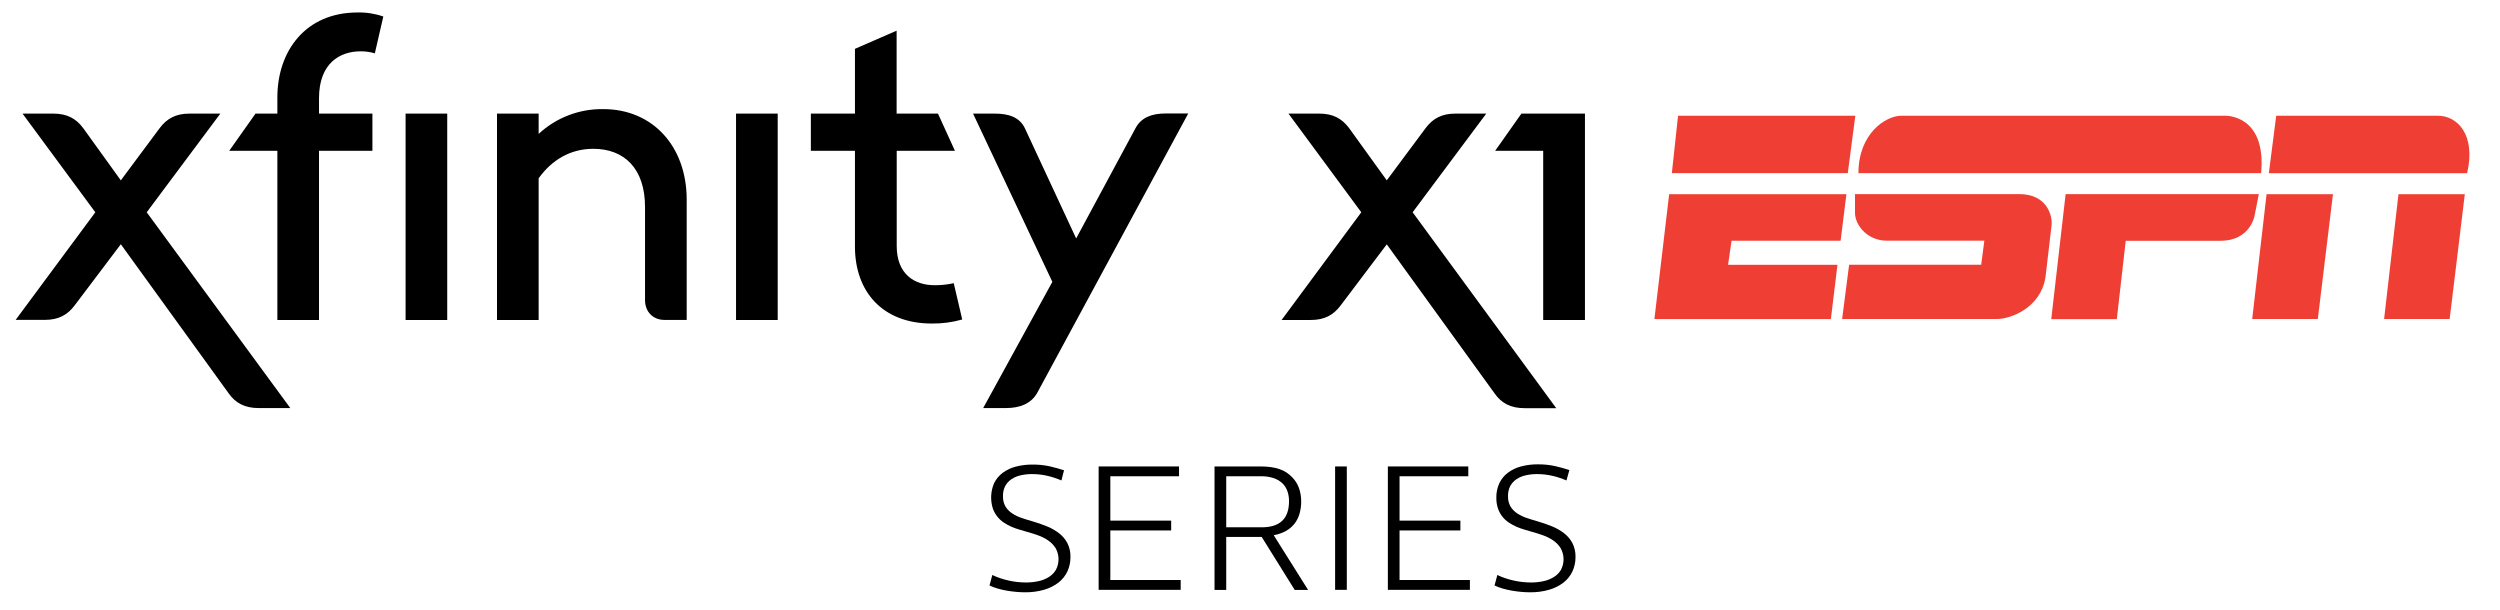
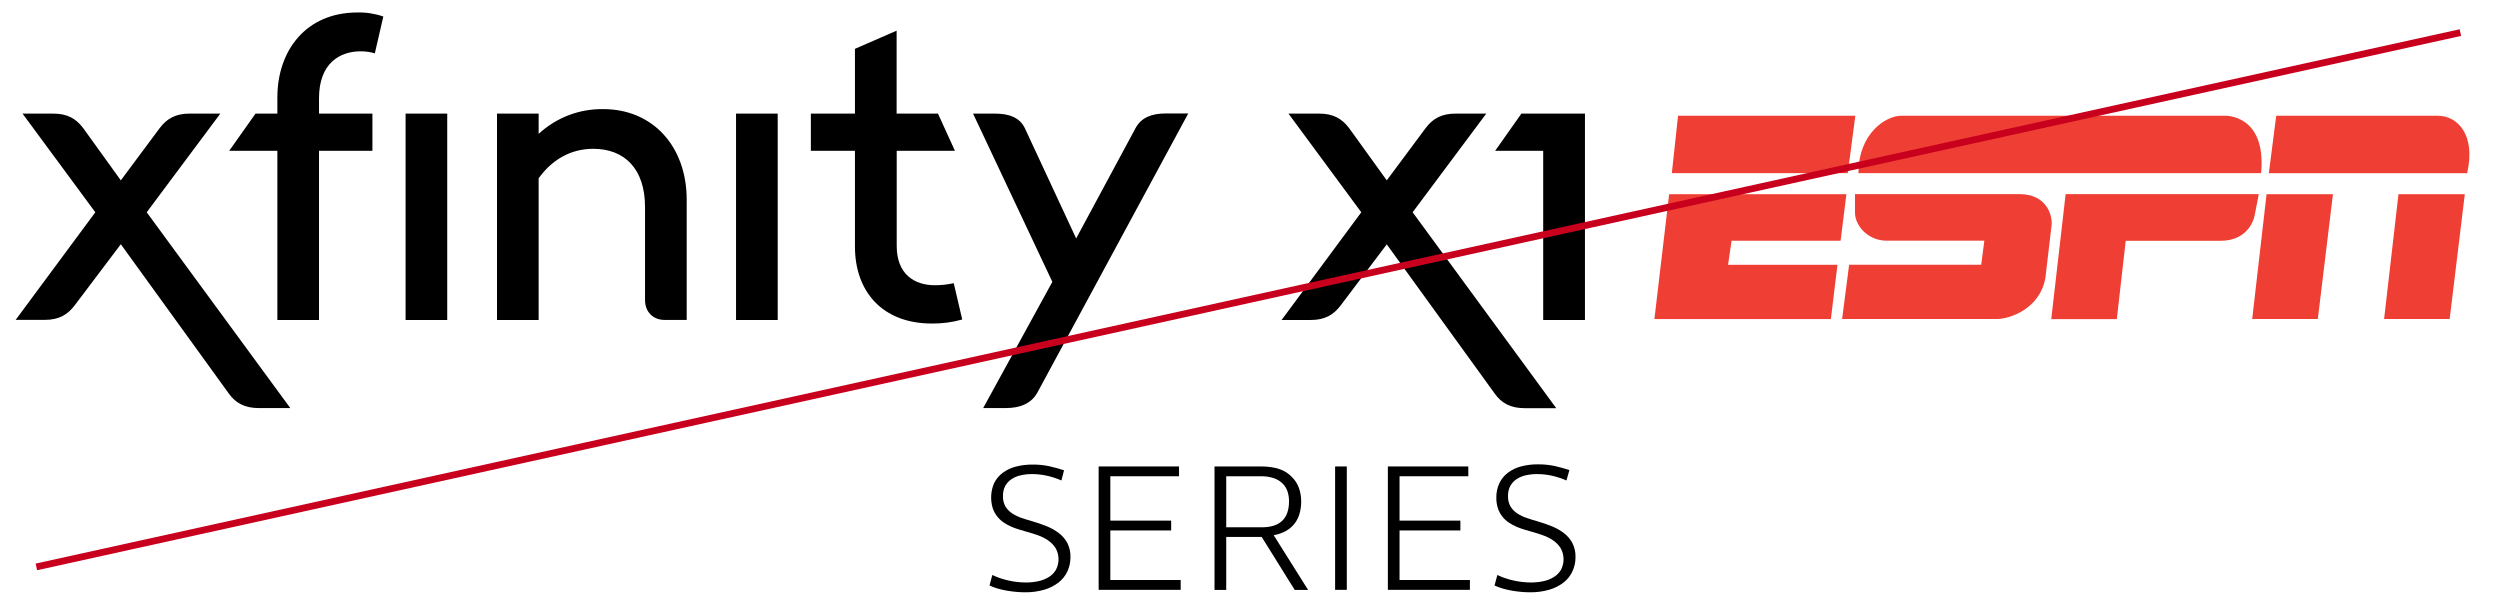
<svg xmlns="http://www.w3.org/2000/svg" id="Layer_1" data-name="Layer 1" viewBox="0 0 1101.61 268.78">
  <defs>
-     <style>.cls-1{fill:#ef3e33;}</style>
+     <style>.cls-1{fill:#ef3e33;}.cls-2{fill:none;stroke:#c8001d;stroke-miterlimit:10;stroke-width:3px;}</style>
  </defs>
  <path class="cls-1" d="M837.8,51c-6.84,0-18.89,7.79-18.89,25.3H996.35c2.4-26-15.89-25.3-15.89-25.3ZM817.39,85.54s0,5.39,0,8.21c0,5.55,5.56,12.31,14,12.31l43,0L873,116.65H814.81l-3.09,23.92h68.22c5.73,0,19.09-4.62,21.37-18.26,0,0,2.67-22.43,2.73-23.27.34-4.35-2.31-13.5-14.15-13.5Zm92.81,0h85.13l-1.88,9.57s-1.88,11-15.05,11H936.69l-3.93,34.51H903.87l6.33-55Zm89.57-9.23h87.35c3.94-16.92-4.27-25.3-12.82-25.3H1003l-3.25,25.3Zm21.54,64.26H992.42l6.33-55H1028l-6.67,55Zm58.12,0h-28.89l6.33-55h29.23l-6.67,55Zm-343.94-55h78.12l-2.56,20.52H763l-1.54,10.59h48.21l-2.91,23.92H729l6.5-55ZM739.42,51h78.12l-3.33,25.3H736.69L739.42,51Z" />
  <path d="M622.47,93.54l32.44-43.48H641.37c-6.06,0-10,2.13-13.19,6.41l-17.11,23-16.58-23c-3.21-4.28-7.13-6.41-13.19-6.41H567.76l32.08,43.48L564.73,141h12.83c6.06,0,10-2.14,13.19-6.41l20.32-26.92,47.58,65.77c3,4.28,7.13,6.42,13.19,6.42h13.91ZM698.4,50.06h-28L658.83,66.45H680V141H698.4ZM127.92,179.81H114c-6.06,0-10.16-2.14-13.19-6.42L53.24,107.62,32.92,134.54c-3.21,4.27-7.13,6.41-13.19,6.41H6.9L42,93.54,9.93,50.06H23.48c6.06,0,10,2.13,13.19,6.41l16.57,23,17.11-23c3.21-4.28,7.13-6.41,13.19-6.41H97.09L64.65,93.54ZM324.33,141h18.36V50.06H324.33Zm-145.61,0h18.35V50.06H178.72ZM457.11,173l66.48-123h-10c-6.06,0-10.69,1.78-13.19,6.41l-26.2,48.66L451.59,56.47c-2.32-4.81-7.13-6.41-13.19-6.41h-9.63l34.94,74.14-30.48,55.61h10C449.45,179.81,454.44,177.85,457.11,173ZM219,50.06V141h18.35V78.57c5.71-8,13.91-13,24.07-13,13.54,0,22.81,8.56,22.81,25.67v41c0,5.17,3.56,8.73,8.55,8.73h9.81V88c0-23.53-15-39.92-36.72-39.92A40.94,40.94,0,0,0,237.35,59V50.06Zm157.73,58.63c0,19.79,12.12,33.87,33.86,33.87A47,47,0,0,0,424,140.78l-3.74-16a37.39,37.39,0,0,1-8.38.9c-8.91,0-16.75-4.82-16.75-17.29V66.45h25.66l-7.48-16.39H395.09V13.52l-18.36,8V50.06H357.3V66.45h19.43ZM122.22,66.45V141h18.35V66.45H164.1V50.06H140.57V43.28c0-15.5,9.27-20.67,18.36-20.67a21.73,21.73,0,0,1,6.24.89l3.74-16.22a32.08,32.08,0,0,0-11.4-1.78c-22.82,0-35.29,16.93-35.29,37.43v7.13h-9.63L101,66.45Z" />
  <path d="M467.71,211.71a36.09,36.09,0,0,0-6-2,30.13,30.13,0,0,0-7-.81,22.14,22.14,0,0,0-4.89.53,12.1,12.1,0,0,0-4.08,1.69,8.51,8.51,0,0,0-2.78,3,9.19,9.19,0,0,0-1,4.53,8.51,8.51,0,0,0,1.15,4.64,9.76,9.76,0,0,0,3,3,17.07,17.07,0,0,0,4.1,1.95c1.51.51,3,1,4.49,1.4a64.94,64.94,0,0,1,6.58,2.27,22.43,22.43,0,0,1,5.39,3.07,13.4,13.4,0,0,1,3.67,4.34,12.85,12.85,0,0,1,1.35,6.11,14.81,14.81,0,0,1-1.35,6.37,13.5,13.5,0,0,1-3.93,4.91,18.9,18.9,0,0,1-6.3,3.15,29,29,0,0,1-8.49,1.13c-1.26,0-2.57-.06-3.93-.19s-2.73-.3-4.08-.54a39.51,39.51,0,0,1-4-.92,24.8,24.8,0,0,1-3.59-1.35l1.24-4.63a27.76,27.76,0,0,0,3.46,1.41,36.66,36.66,0,0,0,3.76,1.05,33.94,33.94,0,0,0,3.87.64,35.38,35.38,0,0,0,3.76.21,25.53,25.53,0,0,0,5.49-.58,14.49,14.49,0,0,0,4.57-1.83,9.18,9.18,0,0,0,3.12-3.17,10,10,0,0,0-.17-9.61,11.88,11.88,0,0,0-3.34-3.4,19.21,19.21,0,0,0-4.44-2.22q-2.4-.85-4.59-1.45c-1.07-.3-2.22-.62-3.42-1a32.36,32.36,0,0,1-3.57-1.27,21.18,21.18,0,0,1-3.4-1.85,12.48,12.48,0,0,1-2.86-2.61,12.28,12.28,0,0,1-2-3.57A16.06,16.06,0,0,1,438,213a12.55,12.55,0,0,1,3.76-4.6,16.75,16.75,0,0,1,5.79-2.77,28.18,28.18,0,0,1,7.42-.92,34.33,34.33,0,0,1,7.58.77q3.36.78,6.3,1.75Z" />
  <path d="M519.53,205.54v4.32H489.26v19.55h26.81v4.33H489.26v21.84h31v4.33H484.11V205.54Z" />
  <path d="M555.59,205.54a31.21,31.21,0,0,1,4.64.32,19.9,19.9,0,0,1,3.76.92,13.47,13.47,0,0,1,3,1.49,14.25,14.25,0,0,1,2.37,2,12.87,12.87,0,0,1,3,4.74,17.27,17.27,0,0,1,1,5.9,19.29,19.29,0,0,1-.72,5.41,13,13,0,0,1-2.19,4.4,12.82,12.82,0,0,1-3.76,3.22,17.67,17.67,0,0,1-5.44,1.9l15.15,24.1h-5.9l-14.55-23.35H540.33v23.35h-5.16V205.54Zm-15.26,26.81H556q12,0,12-11.47a13.26,13.26,0,0,0-.72-4.47,8.64,8.64,0,0,0-2.24-3.48,10.42,10.42,0,0,0-3.85-2.26,17,17,0,0,0-5.56-.81H540.33Z" />
  <path d="M593.46,205.54v54.37h-5.15V205.54Z" />
  <path d="M647,205.54v4.32H616.7v19.55h26.81v4.33H616.7v21.84h31v4.33H611.55V205.54Z" />
  <path d="M690.25,211.71a36.09,36.09,0,0,0-6-2,30.13,30.13,0,0,0-7-.81,22.14,22.14,0,0,0-4.89.53,12.1,12.1,0,0,0-4.08,1.69,8.6,8.6,0,0,0-2.78,3,9.19,9.19,0,0,0-1,4.53,8.6,8.6,0,0,0,1.15,4.64,9.76,9.76,0,0,0,3,3,17.25,17.25,0,0,0,4.1,1.95c1.51.51,3,1,4.49,1.4a64.1,64.1,0,0,1,6.58,2.27,22.5,22.5,0,0,1,5.4,3.07,13.49,13.49,0,0,1,3.66,4.34,12.85,12.85,0,0,1,1.36,6.11,14.82,14.82,0,0,1-1.36,6.37,13.5,13.5,0,0,1-3.93,4.91,18.85,18.85,0,0,1-6.29,3.15,29.11,29.11,0,0,1-8.5,1.13c-1.26,0-2.57-.06-3.93-.19s-2.73-.3-4.08-.54a39.51,39.51,0,0,1-4-.92,25.25,25.25,0,0,1-3.59-1.35l1.24-4.63a27.76,27.76,0,0,0,3.46,1.41,36.66,36.66,0,0,0,3.76,1.05,33.94,33.94,0,0,0,3.87.64,35.38,35.38,0,0,0,3.76.21,25.53,25.53,0,0,0,5.49-.58,14.4,14.4,0,0,0,4.57-1.83,9.18,9.18,0,0,0,3.12-3.17,10,10,0,0,0-.17-9.61,11.76,11.76,0,0,0-3.34-3.4,19.21,19.21,0,0,0-4.44-2.22q-2.4-.85-4.59-1.45c-1.07-.3-2.21-.62-3.42-1a32.36,32.36,0,0,1-3.57-1.27,21.18,21.18,0,0,1-3.4-1.85,12.48,12.48,0,0,1-2.86-2.61,12.26,12.26,0,0,1-1.95-3.57,14.24,14.24,0,0,1-.74-4.8,14.6,14.6,0,0,1,1.34-6.41,12.55,12.55,0,0,1,3.76-4.6,16.75,16.75,0,0,1,5.79-2.77,28.23,28.23,0,0,1,7.42-.92,34.33,34.33,0,0,1,7.58.77q3.36.78,6.3,1.75Z" />
+   <line class="cls-2" x1="16.03" y1="249.8" x2="1084.15" y2="14.36" />
</svg>
